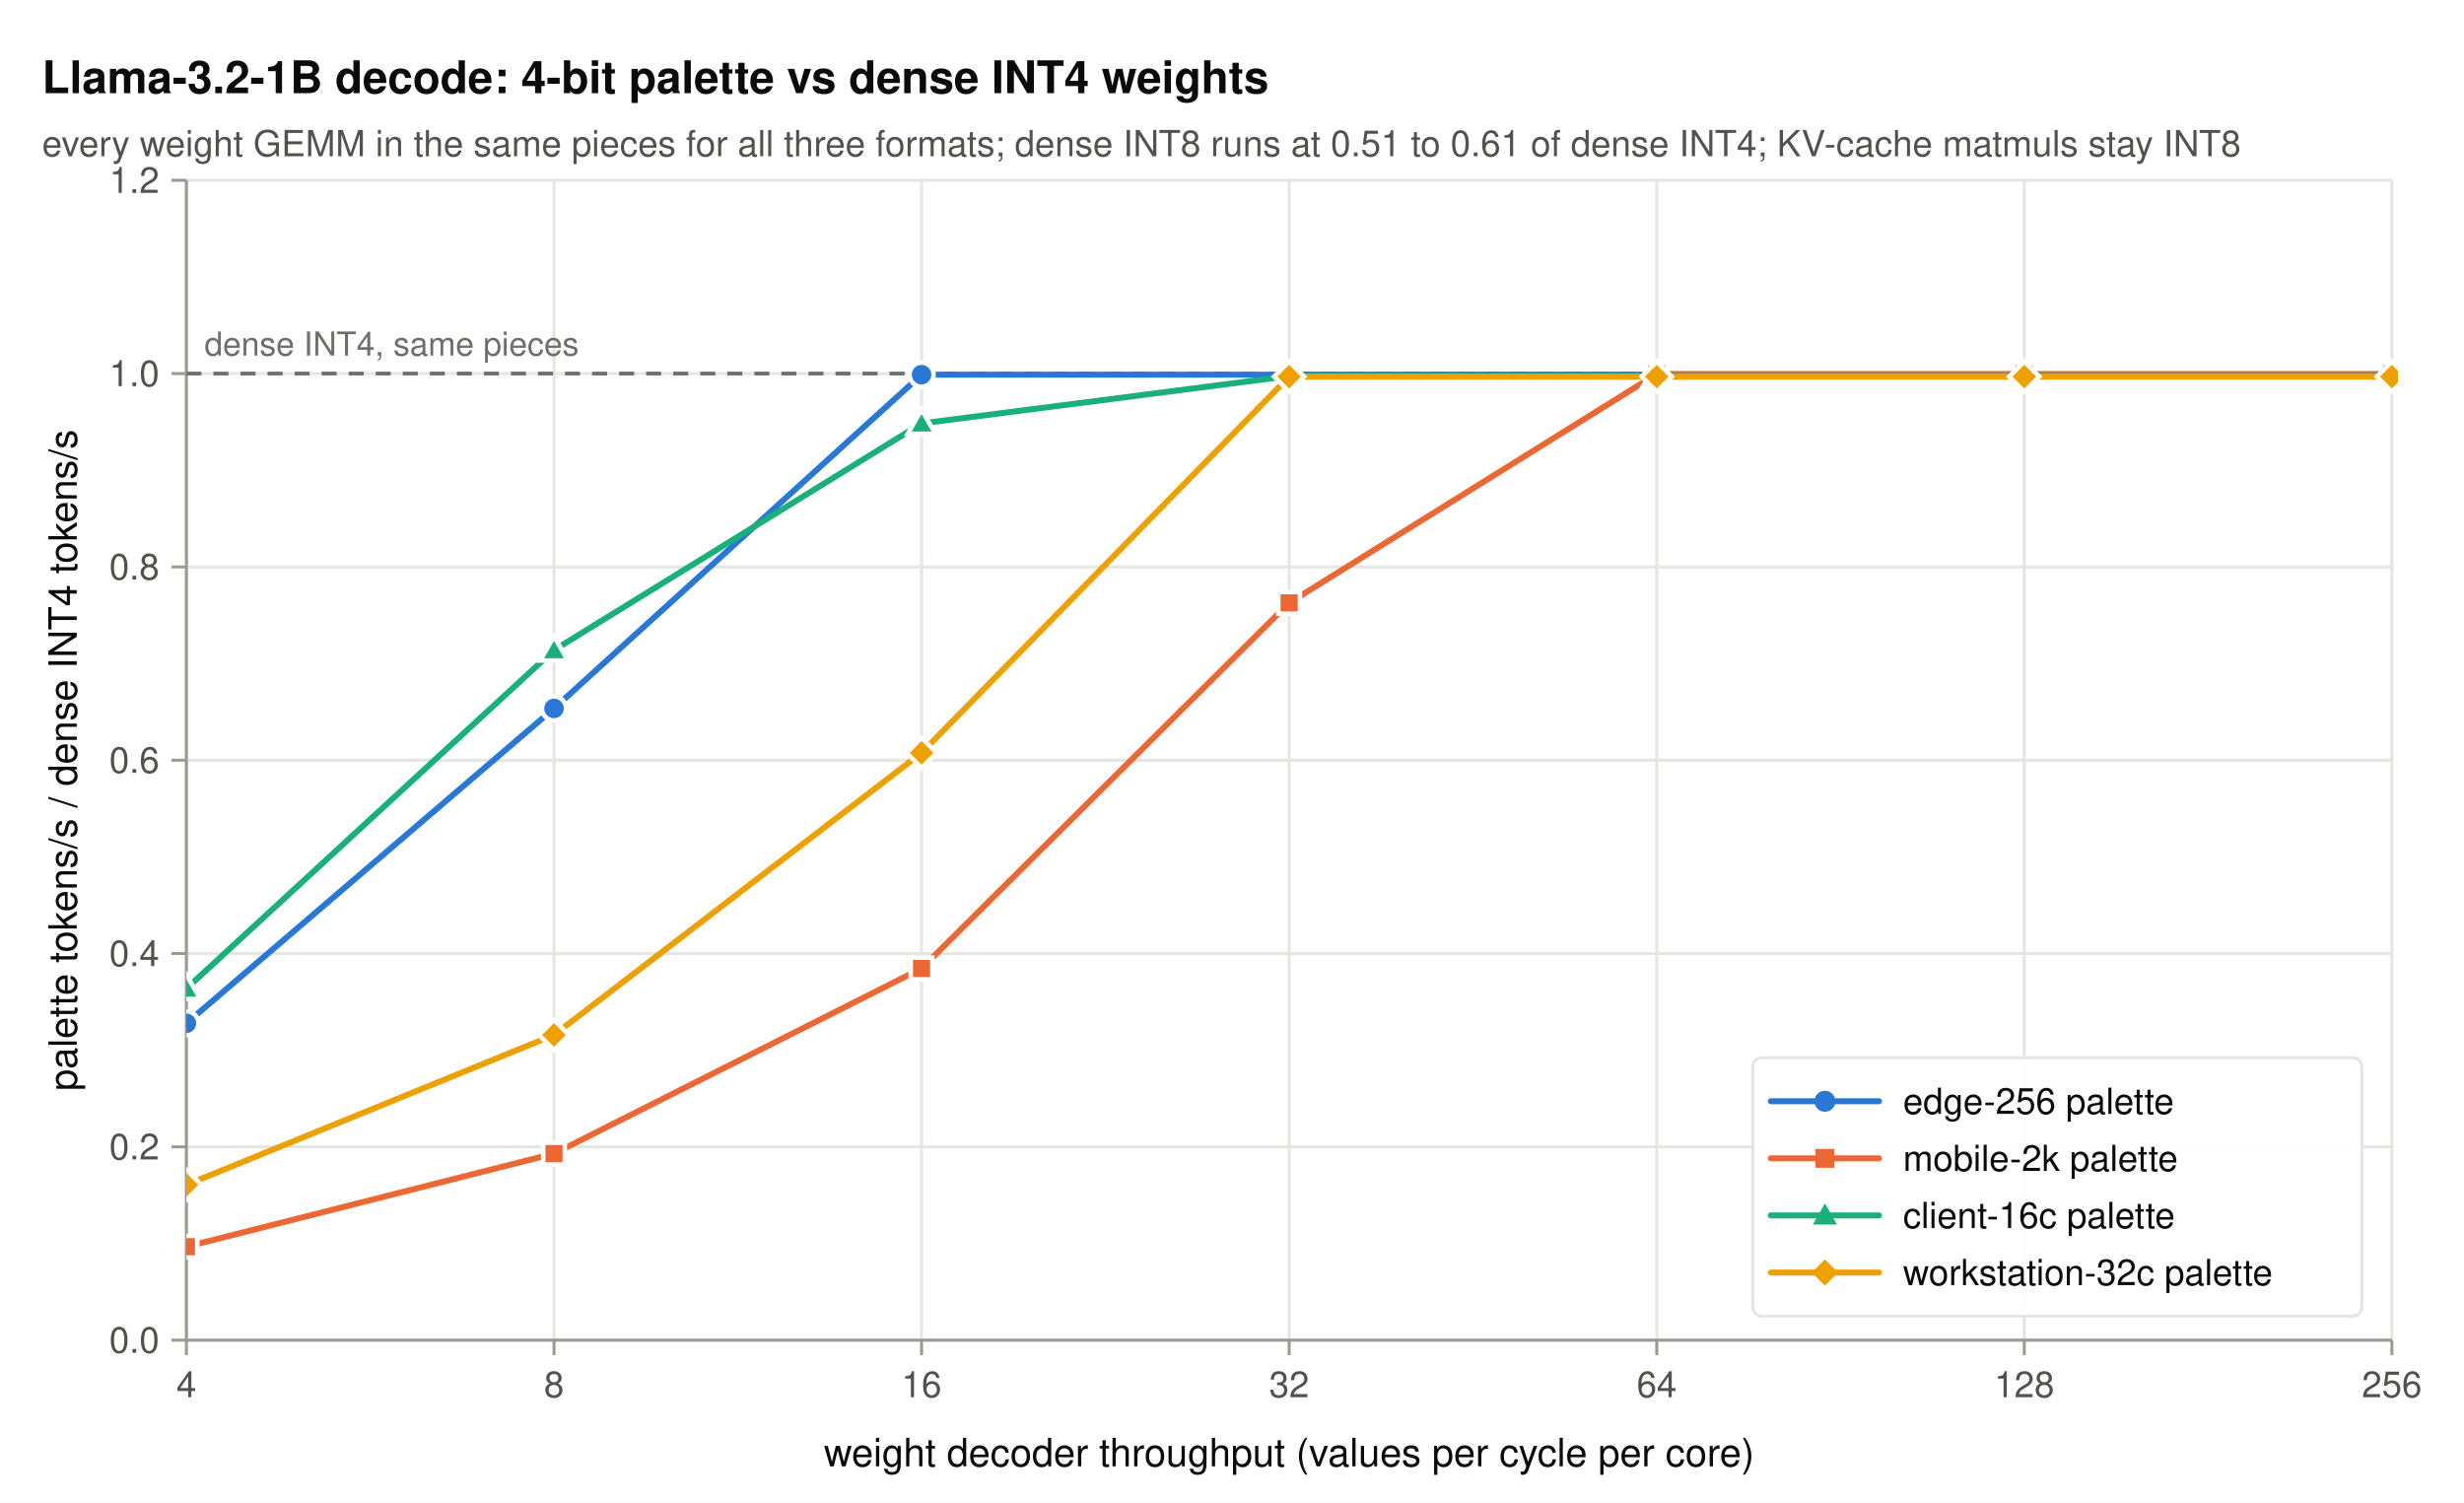
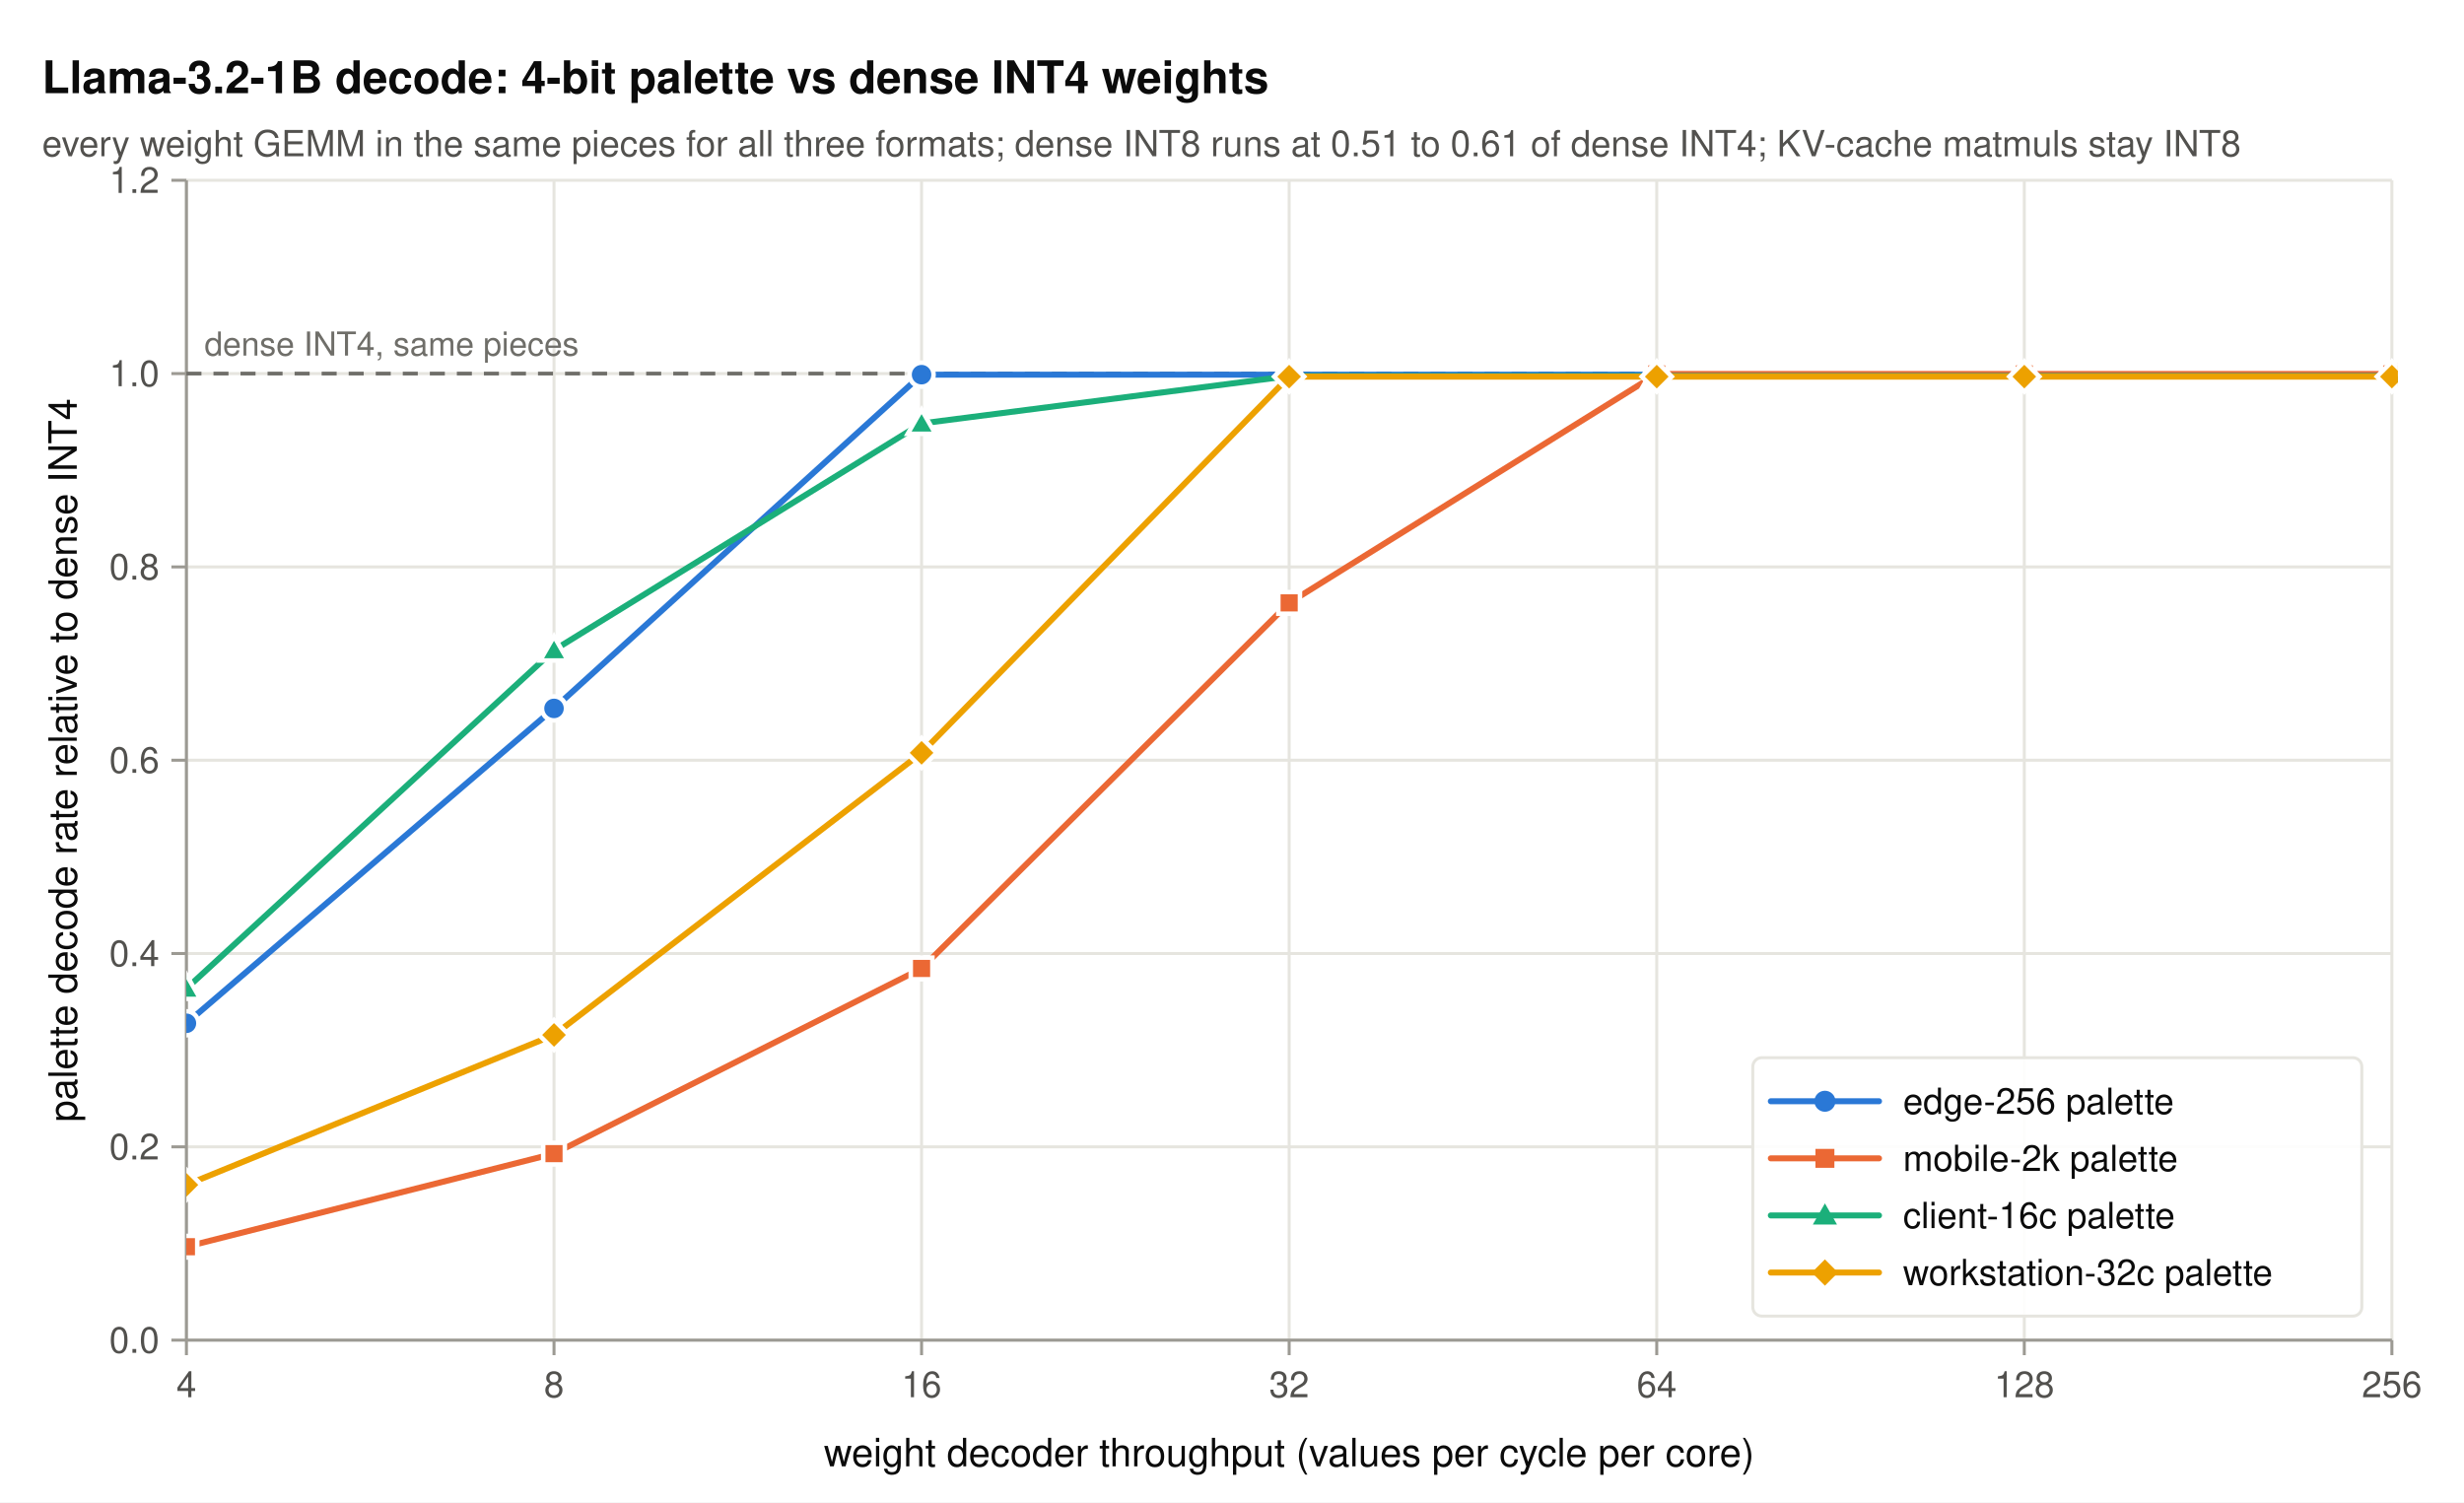
<svg xmlns="http://www.w3.org/2000/svg" width="820" height="500" viewBox="0 0 820 500" font-family="system-ui, -apple-system, 'Segoe UI', Helvetica, Arial, sans-serif">
  <rect width="820" height="500" fill="#ffffff" />
  <defs>
    <clipPath id="s7-plot">
      <rect x="62.04" y="58" width="735.96" height="388" />
    </clipPath>
  </defs>
  <text x="14" y="31" font-size="15" fill="#0b0b0b" font-weight="600">Llama-3.2-1B decode: 4-bit palette vs dense INT4 weights</text>
  <text x="14" y="52" font-size="12" fill="#52514e">every weight GEMM in the same pieces for all three formats; dense INT8 runs at 0.51 to 0.61 of dense INT4; KV-cache matmuls stay INT8</text>
  <g stroke="#e6e5df" stroke-width="1" fill="none">
    <line x1="62.04" y1="446" x2="796" y2="446" />
    <line x1="62.04" y1="381.67" x2="796" y2="381.67" />
    <line x1="62.04" y1="317.33" x2="796" y2="317.33" />
    <line x1="62.04" y1="253" x2="796" y2="253" />
    <line x1="62.04" y1="188.67" x2="796" y2="188.67" />
    <line x1="62.04" y1="124.33" x2="796" y2="124.33" />
    <line x1="62.04" y1="60" x2="796" y2="60" />
    <line x1="62.04" y1="60" x2="62.04" y2="446" />
    <line x1="184.37" y1="60" x2="184.37" y2="446" />
    <line x1="306.69" y1="60" x2="306.69" y2="446" />
    <line x1="429.02" y1="60" x2="429.02" y2="446" />
    <line x1="551.35" y1="60" x2="551.35" y2="446" />
    <line x1="673.67" y1="60" x2="673.67" y2="446" />
    <line x1="796" y1="60" x2="796" y2="446" />
  </g>
  <g stroke="#9c9a93" stroke-width="1" fill="none">
    <line x1="62.04" y1="446" x2="796" y2="446" />
    <line x1="62.04" y1="60" x2="62.04" y2="446" />
    <line x1="62.04" y1="446" x2="62.04" y2="451" />
    <line x1="184.37" y1="446" x2="184.37" y2="451" />
    <line x1="306.69" y1="446" x2="306.69" y2="451" />
    <line x1="429.02" y1="446" x2="429.02" y2="451" />
    <line x1="551.35" y1="446" x2="551.35" y2="451" />
    <line x1="673.67" y1="446" x2="673.67" y2="451" />
    <line x1="796" y1="446" x2="796" y2="451" />
    <line x1="57.04" y1="446" x2="62.04" y2="446" />
    <line x1="57.04" y1="381.67" x2="62.04" y2="381.67" />
    <line x1="57.04" y1="317.33" x2="62.04" y2="317.33" />
    <line x1="57.04" y1="253" x2="62.04" y2="253" />
    <line x1="57.04" y1="188.67" x2="62.04" y2="188.67" />
    <line x1="57.04" y1="124.33" x2="62.04" y2="124.33" />
    <line x1="57.04" y1="60" x2="62.04" y2="60" />
  </g>
  <g style="font-variant-numeric: tabular-nums">
    <text x="62.04" y="465" font-size="12" fill="#52514e" text-anchor="middle">4</text>
    <text x="184.37" y="465" font-size="12" fill="#52514e" text-anchor="middle">8</text>
    <text x="306.69" y="465" font-size="12" fill="#52514e" text-anchor="middle">16</text>
    <text x="429.02" y="465" font-size="12" fill="#52514e" text-anchor="middle">32</text>
    <text x="551.35" y="465" font-size="12" fill="#52514e" text-anchor="middle">64</text>
    <text x="673.67" y="465" font-size="12" fill="#52514e" text-anchor="middle">128</text>
    <text x="796" y="465" font-size="12" fill="#52514e" text-anchor="middle">256</text>
    <text x="53.04" y="450.2" font-size="12" fill="#52514e" text-anchor="end">0.0</text>
    <text x="53.04" y="385.87" font-size="12" fill="#52514e" text-anchor="end">0.2</text>
    <text x="53.04" y="321.53" font-size="12" fill="#52514e" text-anchor="end">0.4</text>
    <text x="53.04" y="257.2" font-size="12" fill="#52514e" text-anchor="end">0.6</text>
    <text x="53.04" y="192.87" font-size="12" fill="#52514e" text-anchor="end">0.8</text>
    <text x="53.04" y="128.53" font-size="12" fill="#52514e" text-anchor="end">1.0</text>
    <text x="53.04" y="64.2" font-size="12" fill="#52514e" text-anchor="end">1.2</text>
  </g>
  <text x="429.02" y="488" font-size="13" fill="#0b0b0b" text-anchor="middle">weight decoder throughput (values per cycle per core)</text>
-   <text x="21.2" y="253" font-size="13" fill="#0b0b0b" text-anchor="middle" dominant-baseline="middle" transform="rotate(-90 21.2 253)">palette tokens/s / dense INT4 tokens/s</text>
+   <text x="21.2" y="253" font-size="13" fill="#0b0b0b" text-anchor="middle" dominant-baseline="middle" transform="rotate(-90 21.2 253)">palette decode rate relative to dense INT4</text>
  <g clip-path="url(#s7-plot)">
    <line x1="62.04" y1="124.33" x2="796" y2="124.33" stroke="#6f6e69" stroke-width="1.25" stroke-dasharray="5 4" />
    <path d="M62.04,340.55 L184.37,235.76 L306.69,124.69 L429.02,124.69 L551.35,124.69 L673.67,124.69 L796,124.69" fill="none" stroke="#2a78d6" stroke-width="2" stroke-linejoin="round" stroke-linecap="round" />
    <circle cx="62.04" cy="340.55" r="4" fill="#2a78d6" stroke="#ffffff" stroke-width="1.5" />
    <circle cx="184.37" cy="235.76" r="4" fill="#2a78d6" stroke="#ffffff" stroke-width="1.5" />
    <circle cx="306.69" cy="124.69" r="4" fill="#2a78d6" stroke="#ffffff" stroke-width="1.5" />
    <circle cx="429.02" cy="124.69" r="4" fill="#2a78d6" stroke="#ffffff" stroke-width="1.5" />
    <circle cx="551.35" cy="124.69" r="4" fill="#2a78d6" stroke="#ffffff" stroke-width="1.5" />
    <circle cx="673.67" cy="124.69" r="4" fill="#2a78d6" stroke="#ffffff" stroke-width="1.5" />
    <circle cx="796" cy="124.69" r="4" fill="#2a78d6" stroke="#ffffff" stroke-width="1.5" />
    <path d="M62.04,414.91 L184.37,383.93 L306.69,322.3 L429.02,200.64 L551.35,124.46 L673.67,124.46 L796,124.46" fill="none" stroke="#eb6834" stroke-width="2" stroke-linejoin="round" stroke-linecap="round" />
    <rect x="58.44" y="411.31" width="7.2" height="7.2" fill="#eb6834" stroke="#ffffff" stroke-width="1.5" />
    <rect x="180.77" y="380.33" width="7.2" height="7.2" fill="#eb6834" stroke="#ffffff" stroke-width="1.5" />
    <rect x="303.09" y="318.7" width="7.2" height="7.2" fill="#eb6834" stroke="#ffffff" stroke-width="1.5" />
    <rect x="425.42" y="197.04" width="7.2" height="7.2" fill="#eb6834" stroke="#ffffff" stroke-width="1.5" />
    <rect x="547.75" y="120.86" width="7.2" height="7.2" fill="#eb6834" stroke="#ffffff" stroke-width="1.5" />
    <rect x="670.07" y="120.86" width="7.2" height="7.2" fill="#eb6834" stroke="#ffffff" stroke-width="1.5" />
    <rect x="792.4" y="120.86" width="7.2" height="7.2" fill="#eb6834" stroke="#ffffff" stroke-width="1.5" />
    <path d="M62.04,328.99 L184.37,216.36 L306.69,140.92 L429.02,125.16 L551.35,125.16 L673.67,125.16 L796,125.16" fill="none" stroke="#1baf7a" stroke-width="2" stroke-linejoin="round" stroke-linecap="round" />
    <polygon points="62.04,324.39 66.64,332.44 57.44,332.44" fill="#1baf7a" stroke="#ffffff" stroke-width="1.5" />
    <polygon points="184.37,211.76 188.97,219.81 179.77,219.81" fill="#1baf7a" stroke="#ffffff" stroke-width="1.5" />
    <polygon points="306.69,136.32 311.29,144.37 302.09,144.37" fill="#1baf7a" stroke="#ffffff" stroke-width="1.5" />
    <polygon points="429.02,120.56 433.62,128.61 424.42,128.61" fill="#1baf7a" stroke="#ffffff" stroke-width="1.5" />
    <polygon points="551.35,120.56 555.95,128.61 546.75,128.61" fill="#1baf7a" stroke="#ffffff" stroke-width="1.5" />
    <polygon points="673.67,120.56 678.27,128.61 669.07,128.61" fill="#1baf7a" stroke="#ffffff" stroke-width="1.5" />
    <polygon points="796,120.56 800.6,128.61 791.4,128.61" fill="#1baf7a" stroke="#ffffff" stroke-width="1.5" />
    <path d="M62.04,394.33 L184.37,344.43 L306.69,250.55 L429.02,125.34 L551.35,125.34 L673.67,125.34 L796,125.34" fill="none" stroke="#eda100" stroke-width="2" stroke-linejoin="round" stroke-linecap="round" />
    <polygon points="62.04,389.33 67.04,394.33 62.04,399.33 57.04,394.33" fill="#eda100" stroke="#ffffff" stroke-width="1.5" />
    <polygon points="184.37,339.43 189.37,344.43 184.37,349.43 179.37,344.43" fill="#eda100" stroke="#ffffff" stroke-width="1.5" />
    <polygon points="306.69,245.55 311.69,250.55 306.69,255.55 301.69,250.55" fill="#eda100" stroke="#ffffff" stroke-width="1.5" />
    <polygon points="429.02,120.34 434.02,125.34 429.02,130.34 424.02,125.34" fill="#eda100" stroke="#ffffff" stroke-width="1.5" />
    <polygon points="551.35,120.34 556.35,125.34 551.35,130.34 546.35,125.34" fill="#eda100" stroke="#ffffff" stroke-width="1.5" />
    <polygon points="673.67,120.34 678.67,125.34 673.67,130.34 668.67,125.34" fill="#eda100" stroke="#ffffff" stroke-width="1.5" />
    <polygon points="796,120.34 801,125.34 796,130.34 791,125.34" fill="#eda100" stroke="#ffffff" stroke-width="1.5" />
  </g>
  <text x="68.04" y="118.33" font-size="11" fill="#6f6e69">dense INT4, same pieces</text>
  <g transform="translate(583.32,352)">
    <rect width="202.68" height="86" rx="3" fill="#ffffff" fill-opacity="0.92" stroke="#e6e5df" />
    <line x1="6" y1="14.5" x2="42" y2="14.5" stroke="#2a78d6" stroke-width="2" stroke-linecap="round" />
    <circle cx="24" cy="14.5" r="3.5" fill="#2a78d6" stroke="none" />
    <text x="50" y="18.7" font-size="12" fill="#0b0b0b">edge-256 palette</text>
    <line x1="6" y1="33.5" x2="42" y2="33.5" stroke="#eb6834" stroke-width="2" stroke-linecap="round" />
    <rect x="20.85" y="30.35" width="6.3" height="6.3" fill="#eb6834" stroke="none" />
    <text x="50" y="37.7" font-size="12" fill="#0b0b0b">mobile-2k palette</text>
    <line x1="6" y1="52.5" x2="42" y2="52.5" stroke="#1baf7a" stroke-width="2" stroke-linecap="round" />
    <polygon points="24,48.48 28.02,55.52 19.98,55.52" fill="#1baf7a" stroke="none" />
    <text x="50" y="56.7" font-size="12" fill="#0b0b0b">client-16c palette</text>
    <line x1="6" y1="71.5" x2="42" y2="71.5" stroke="#eda100" stroke-width="2" stroke-linecap="round" />
    <polygon points="24,67.12 28.38,71.5 24,75.88 19.62,71.5" fill="#eda100" stroke="none" />
    <text x="50" y="75.7" font-size="12" fill="#0b0b0b">workstation-32c palette</text>
  </g>
</svg>
